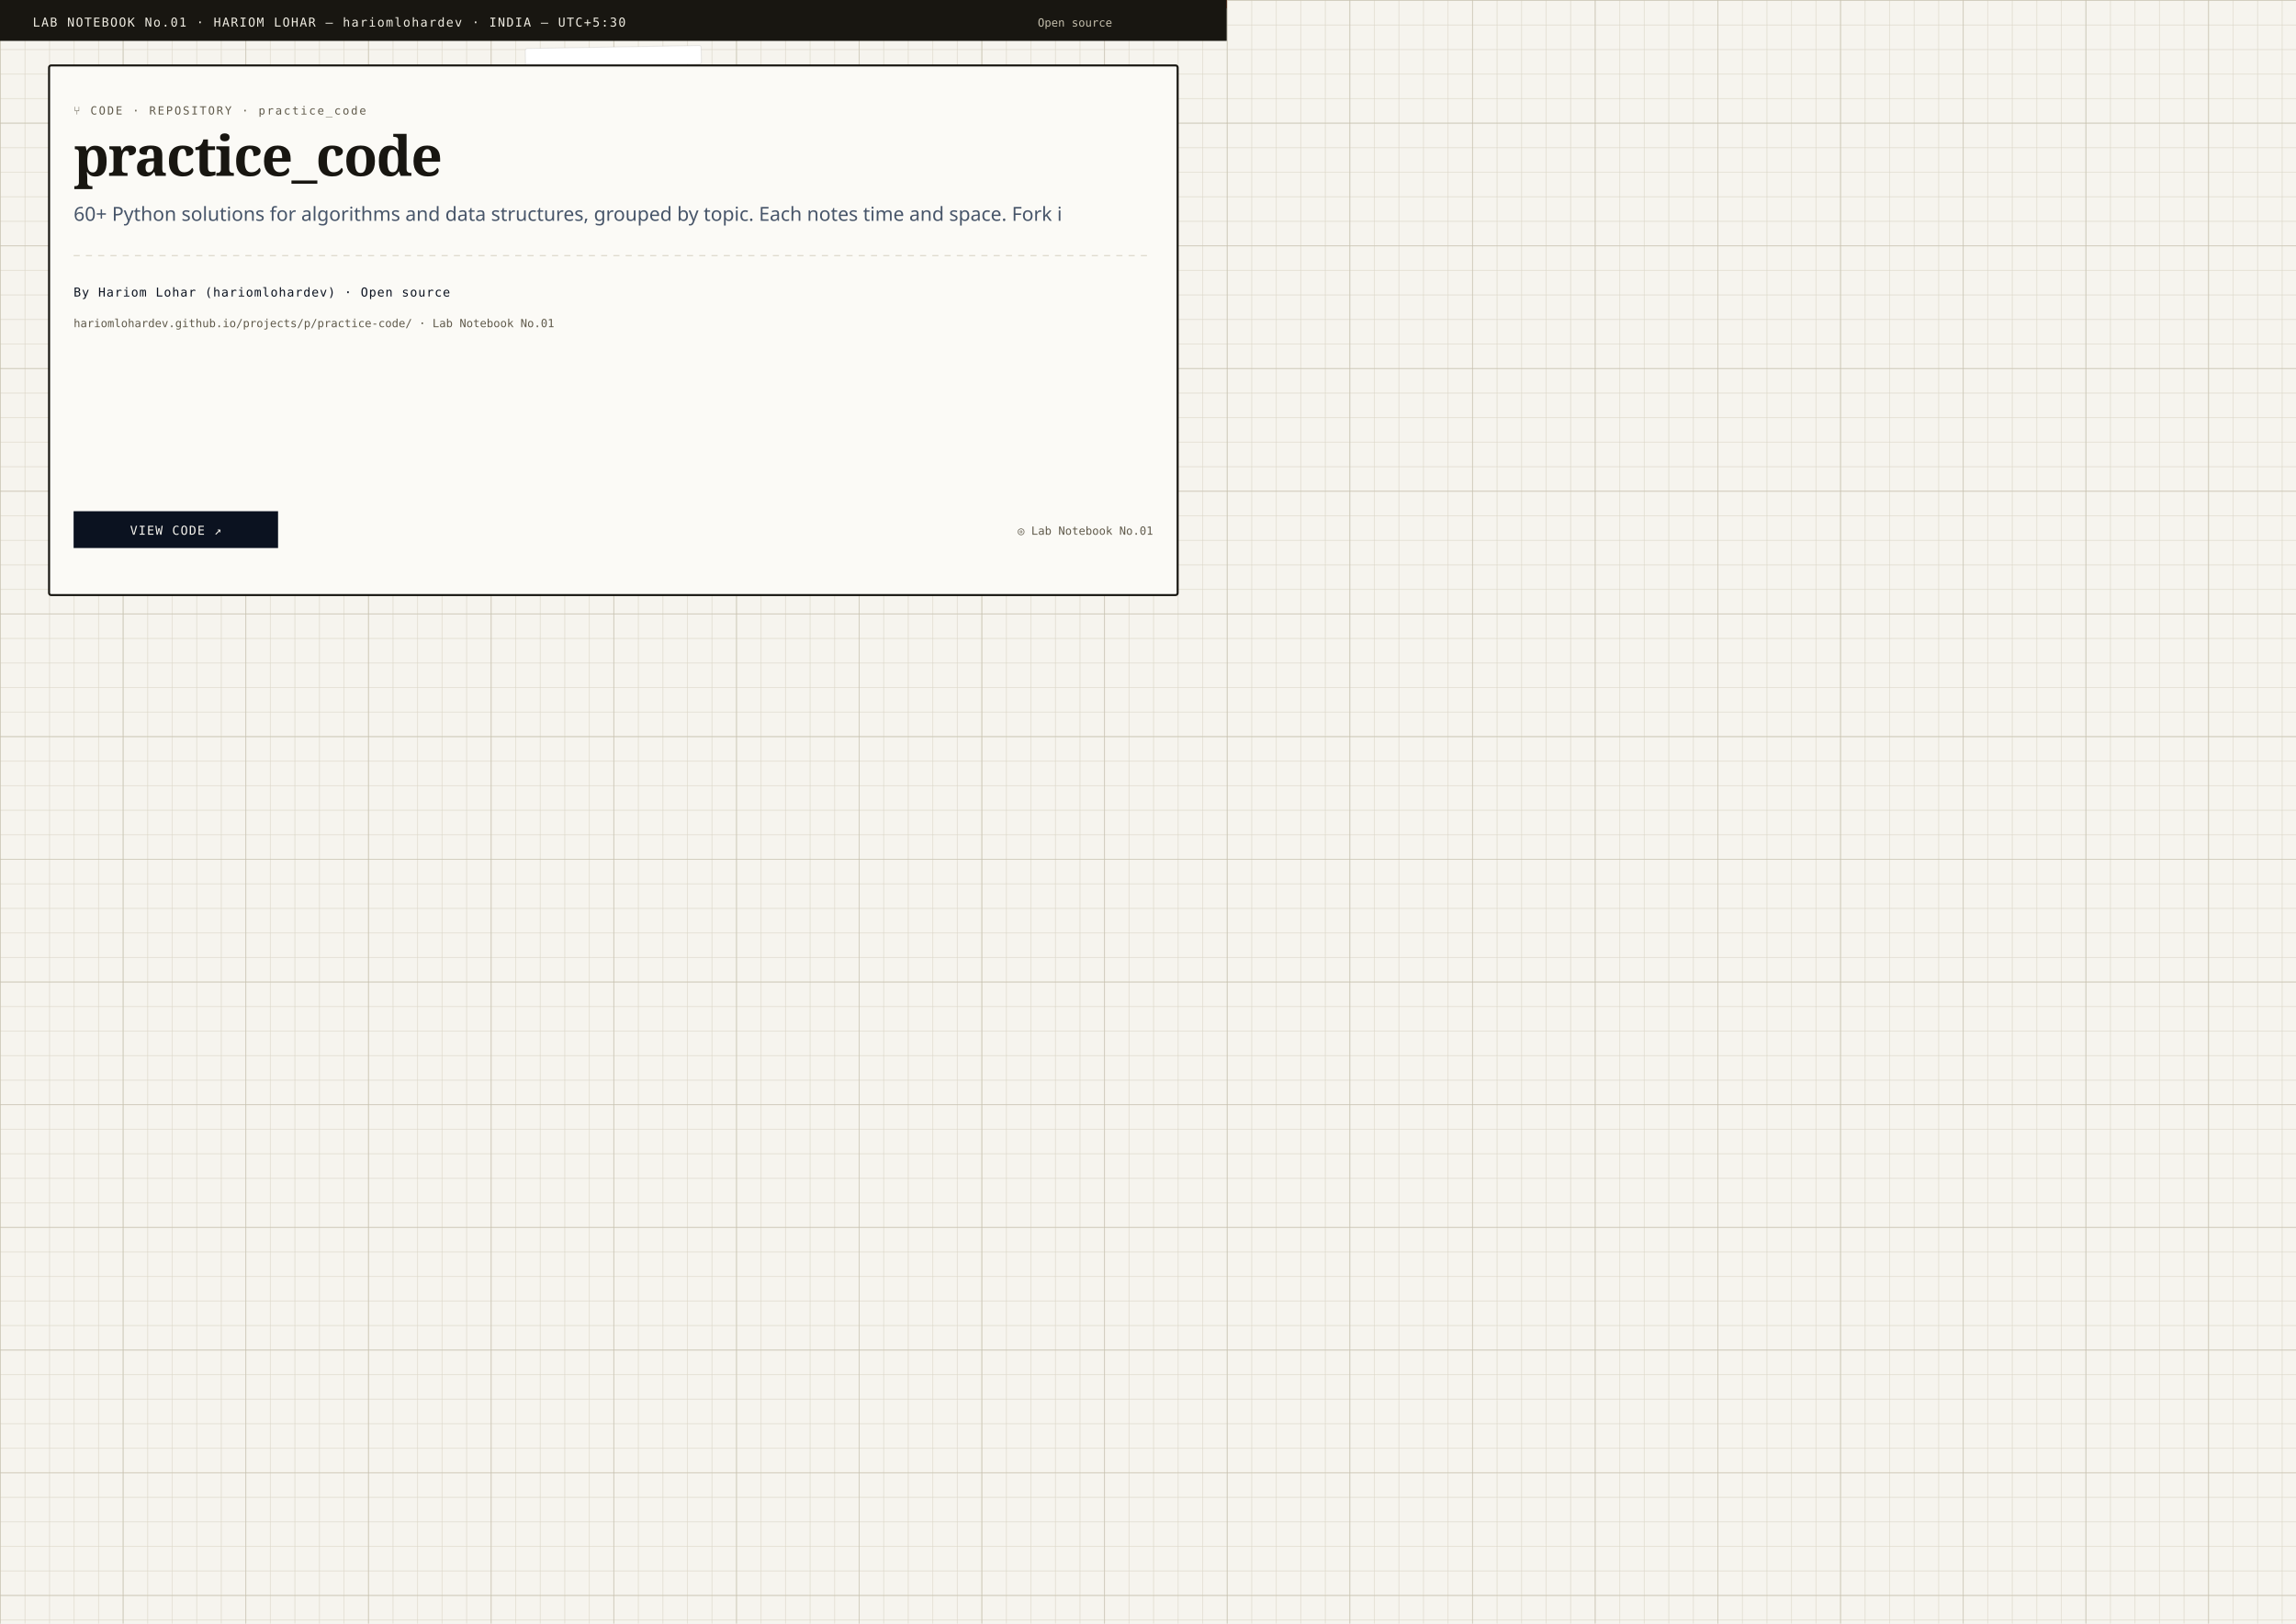
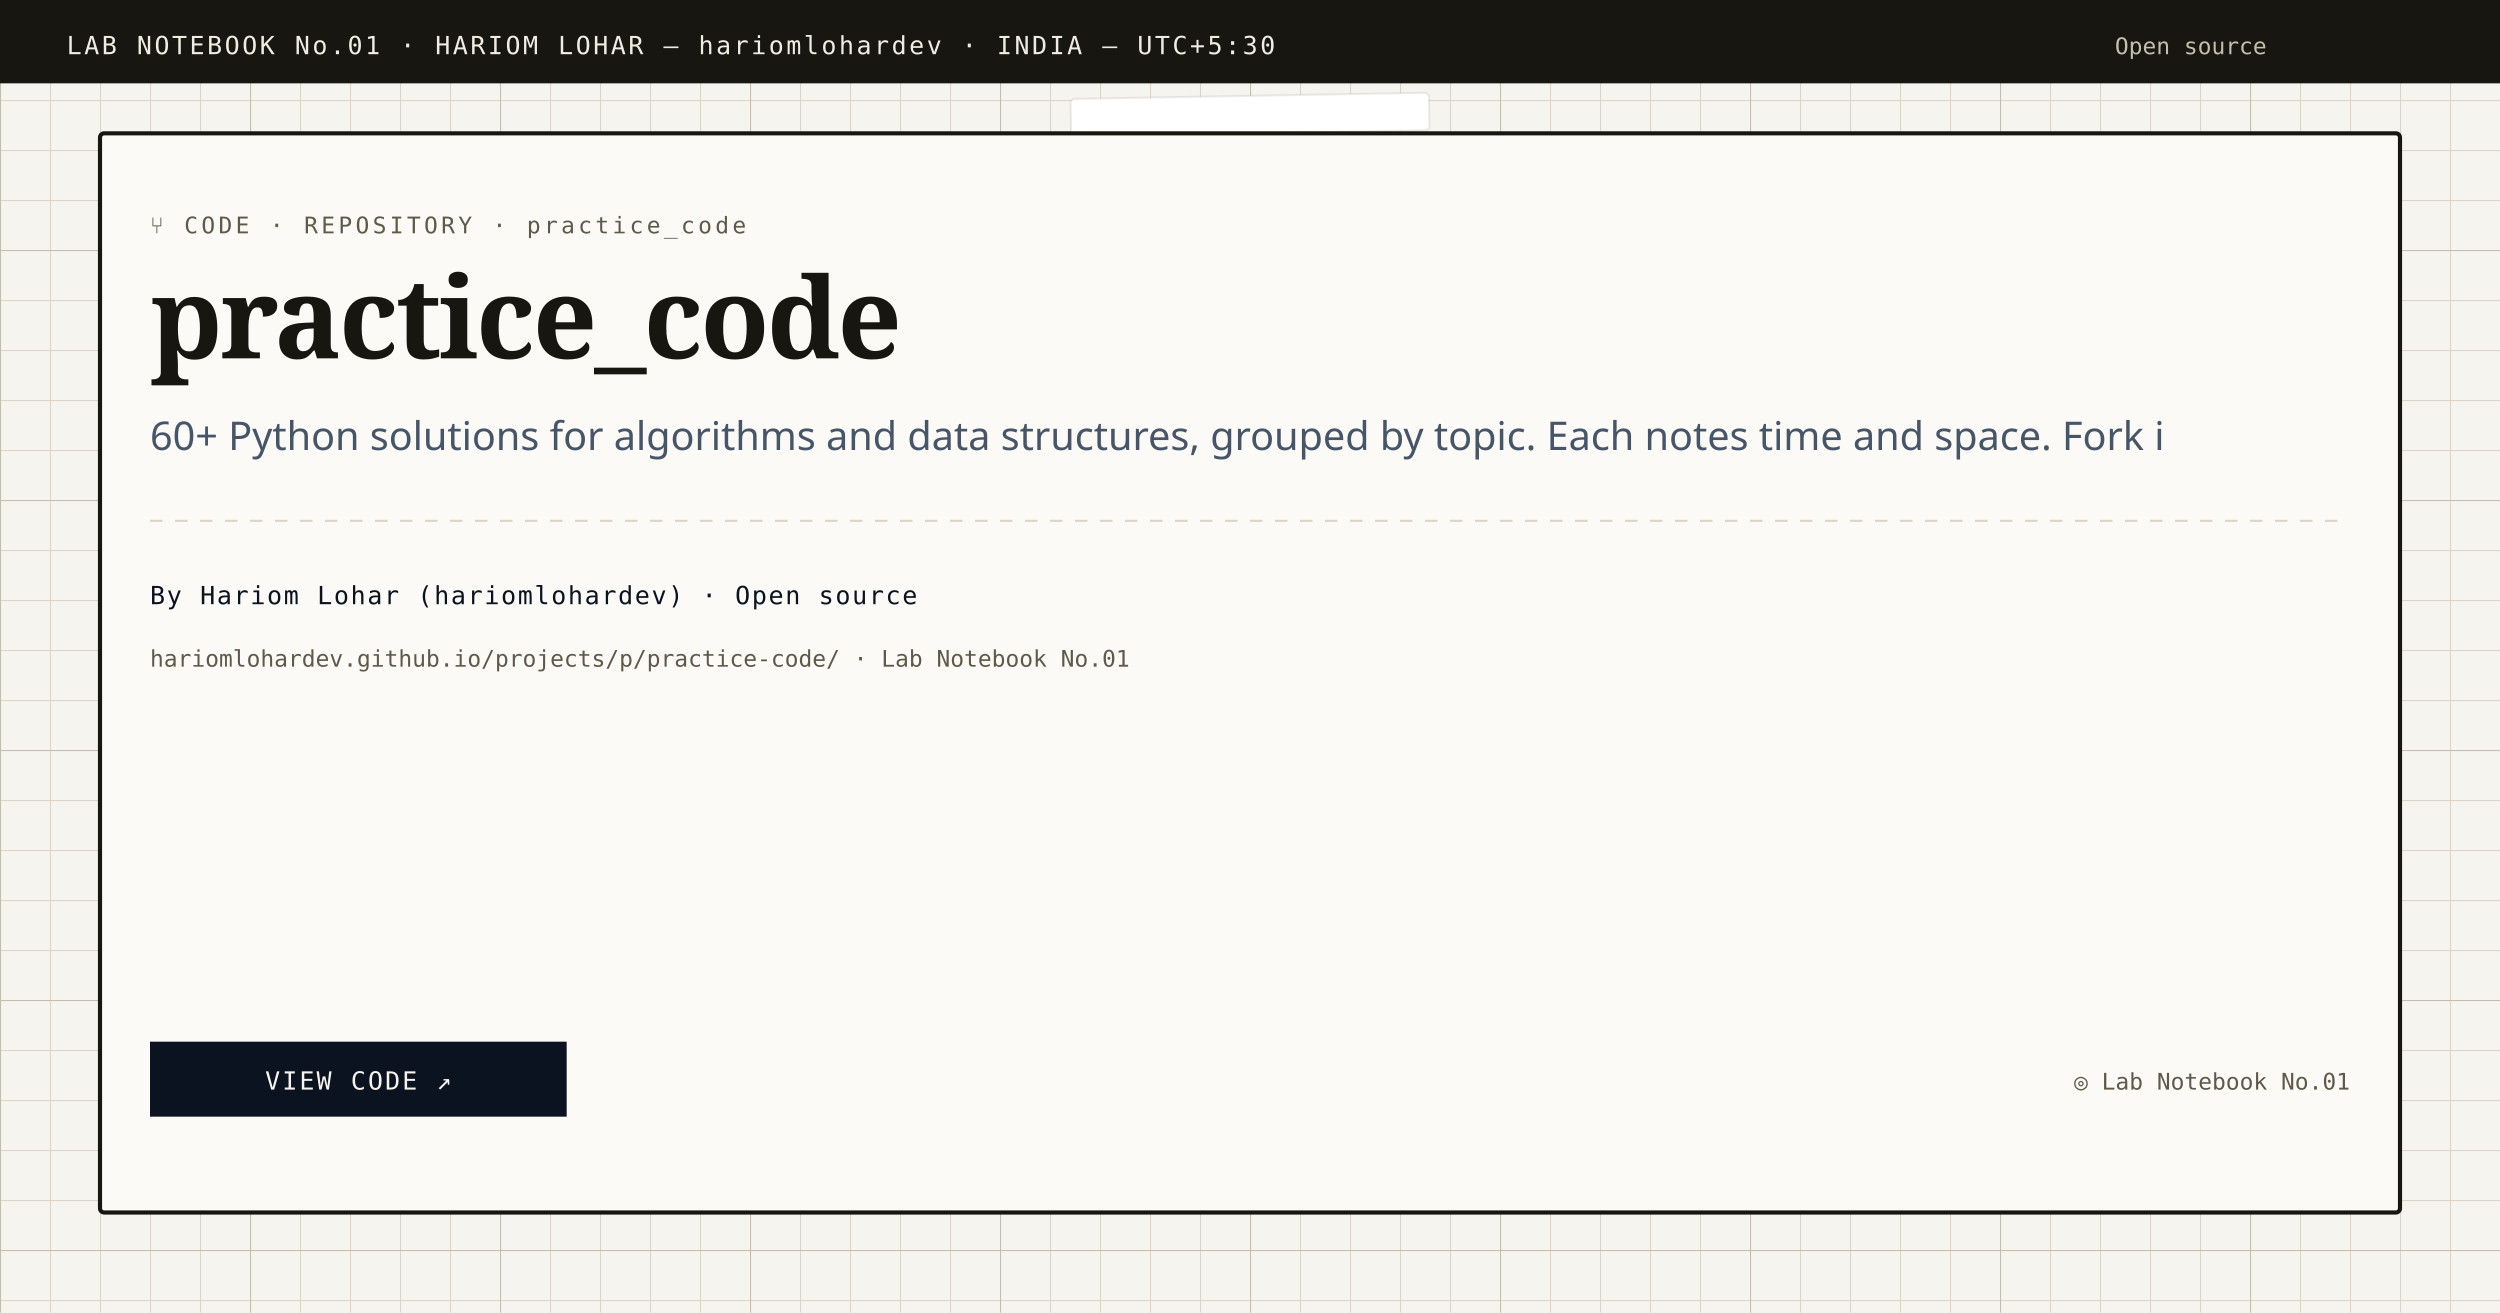
- <svg xmlns="http://www.w3.org/2000/svg" width="2246" height="1588" viewBox="0 0 2246 1588" role="img" aria-label="practice_code">
-   <rect width="2246" height="1588" fill="#F6F4EE" />
+ <svg xmlns="http://www.w3.org/2000/svg" width="1200" height="630" viewBox="0 0 1200 630" role="img" aria-label="practice_code">
+   <rect width="1200" height="630" fill="#F6F4EE" />
  <defs>
    <pattern id="g" width="24" height="24" patternUnits="userSpaceOnUse">
      <path d="M24 0 H0 V24" fill="none" stroke="#DAD5C6" stroke-width="1" />
    </pattern>
    <pattern id="g2" width="120" height="120" patternUnits="userSpaceOnUse">
      <path d="M120 0 H0 V120" fill="none" stroke="#C4BEAC" stroke-width="1" />
    </pattern>
  </defs>
-   <rect width="2246" height="1588" fill="url(#g)" />
-   <rect width="2246" height="1588" fill="url(#g2)" />
+   <rect width="1200" height="630" fill="url(#g)" />
+   <rect width="1200" height="630" fill="url(#g2)" />
  <rect x="0" y="0" width="1200" height="8" fill="#B93A13" />
  <rect x="0" y="8" width="1200" height="1" fill="#181611" opacity="0.12" />
  <rect x="0" y="0" width="1200" height="40" fill="#181611" />
  <text x="32" y="26" fill="#EFECE2" font-family="monospace" font-size="12" letter-spacing="1.2">LAB NOTEBOOK No.01 · HARIOM LOHAR — hariomlohardev · INDIA — UTC+5:30</text>
  <text x="1088" y="26" fill="#C4BEAC" font-family="monospace" font-size="11" text-anchor="end">Open source</text>
  <rect x="514" y="46" width="172" height="18" rx="2" fill="#FFFFFF" stroke="rgba(24,22,17,0.08)" transform="rotate(-1 600 55)" />
  <rect x="48" y="64" width="1104" height="518" rx="2" fill="#FBFAF6" stroke="#181611" stroke-width="2" />
  <text x="72" y="112" fill="#5F594A" font-family="monospace" font-size="11" letter-spacing="1.6">⑂ CODE · REPOSITORY · practice_code</text>
  <text x="72" y="172" fill="#181611" font-family="serif" font-size="54" font-weight="800" letter-spacing="-1.2">practice_code</text>
  <text x="72" y="216" fill="#475569" font-family="sans-serif" font-size="19" letter-spacing="0">60+ Python solutions for algorithms and data structures, grouped by topic. Each notes time and space. Fork i</text>
  <line x1="72" y1="250" x2="1128" y2="250" stroke="#DAD5C6" stroke-width="1" stroke-dasharray="6 6" />
  <text x="72" y="290" fill="#0B1220" font-family="monospace" font-size="12" letter-spacing="0.8">By Hariom Lohar (hariomlohardev) · Open source</text>
  <text x="72" y="320" fill="#5F594A" font-family="monospace" font-size="11">hariomlohardev.github.io/projects/p/practice-code/ · Lab Notebook No.01</text>
  <rect x="72" y="500" width="200" height="36" fill="#0B1220" />
  <text x="172" y="523" fill="#F6F4EE" font-family="monospace" font-size="12" text-anchor="middle" letter-spacing="1">VIEW CODE ↗</text>
  <text x="1128" y="523" fill="#5F594A" font-family="monospace" font-size="11" text-anchor="end">◎ Lab Notebook No.01</text>
</svg>
